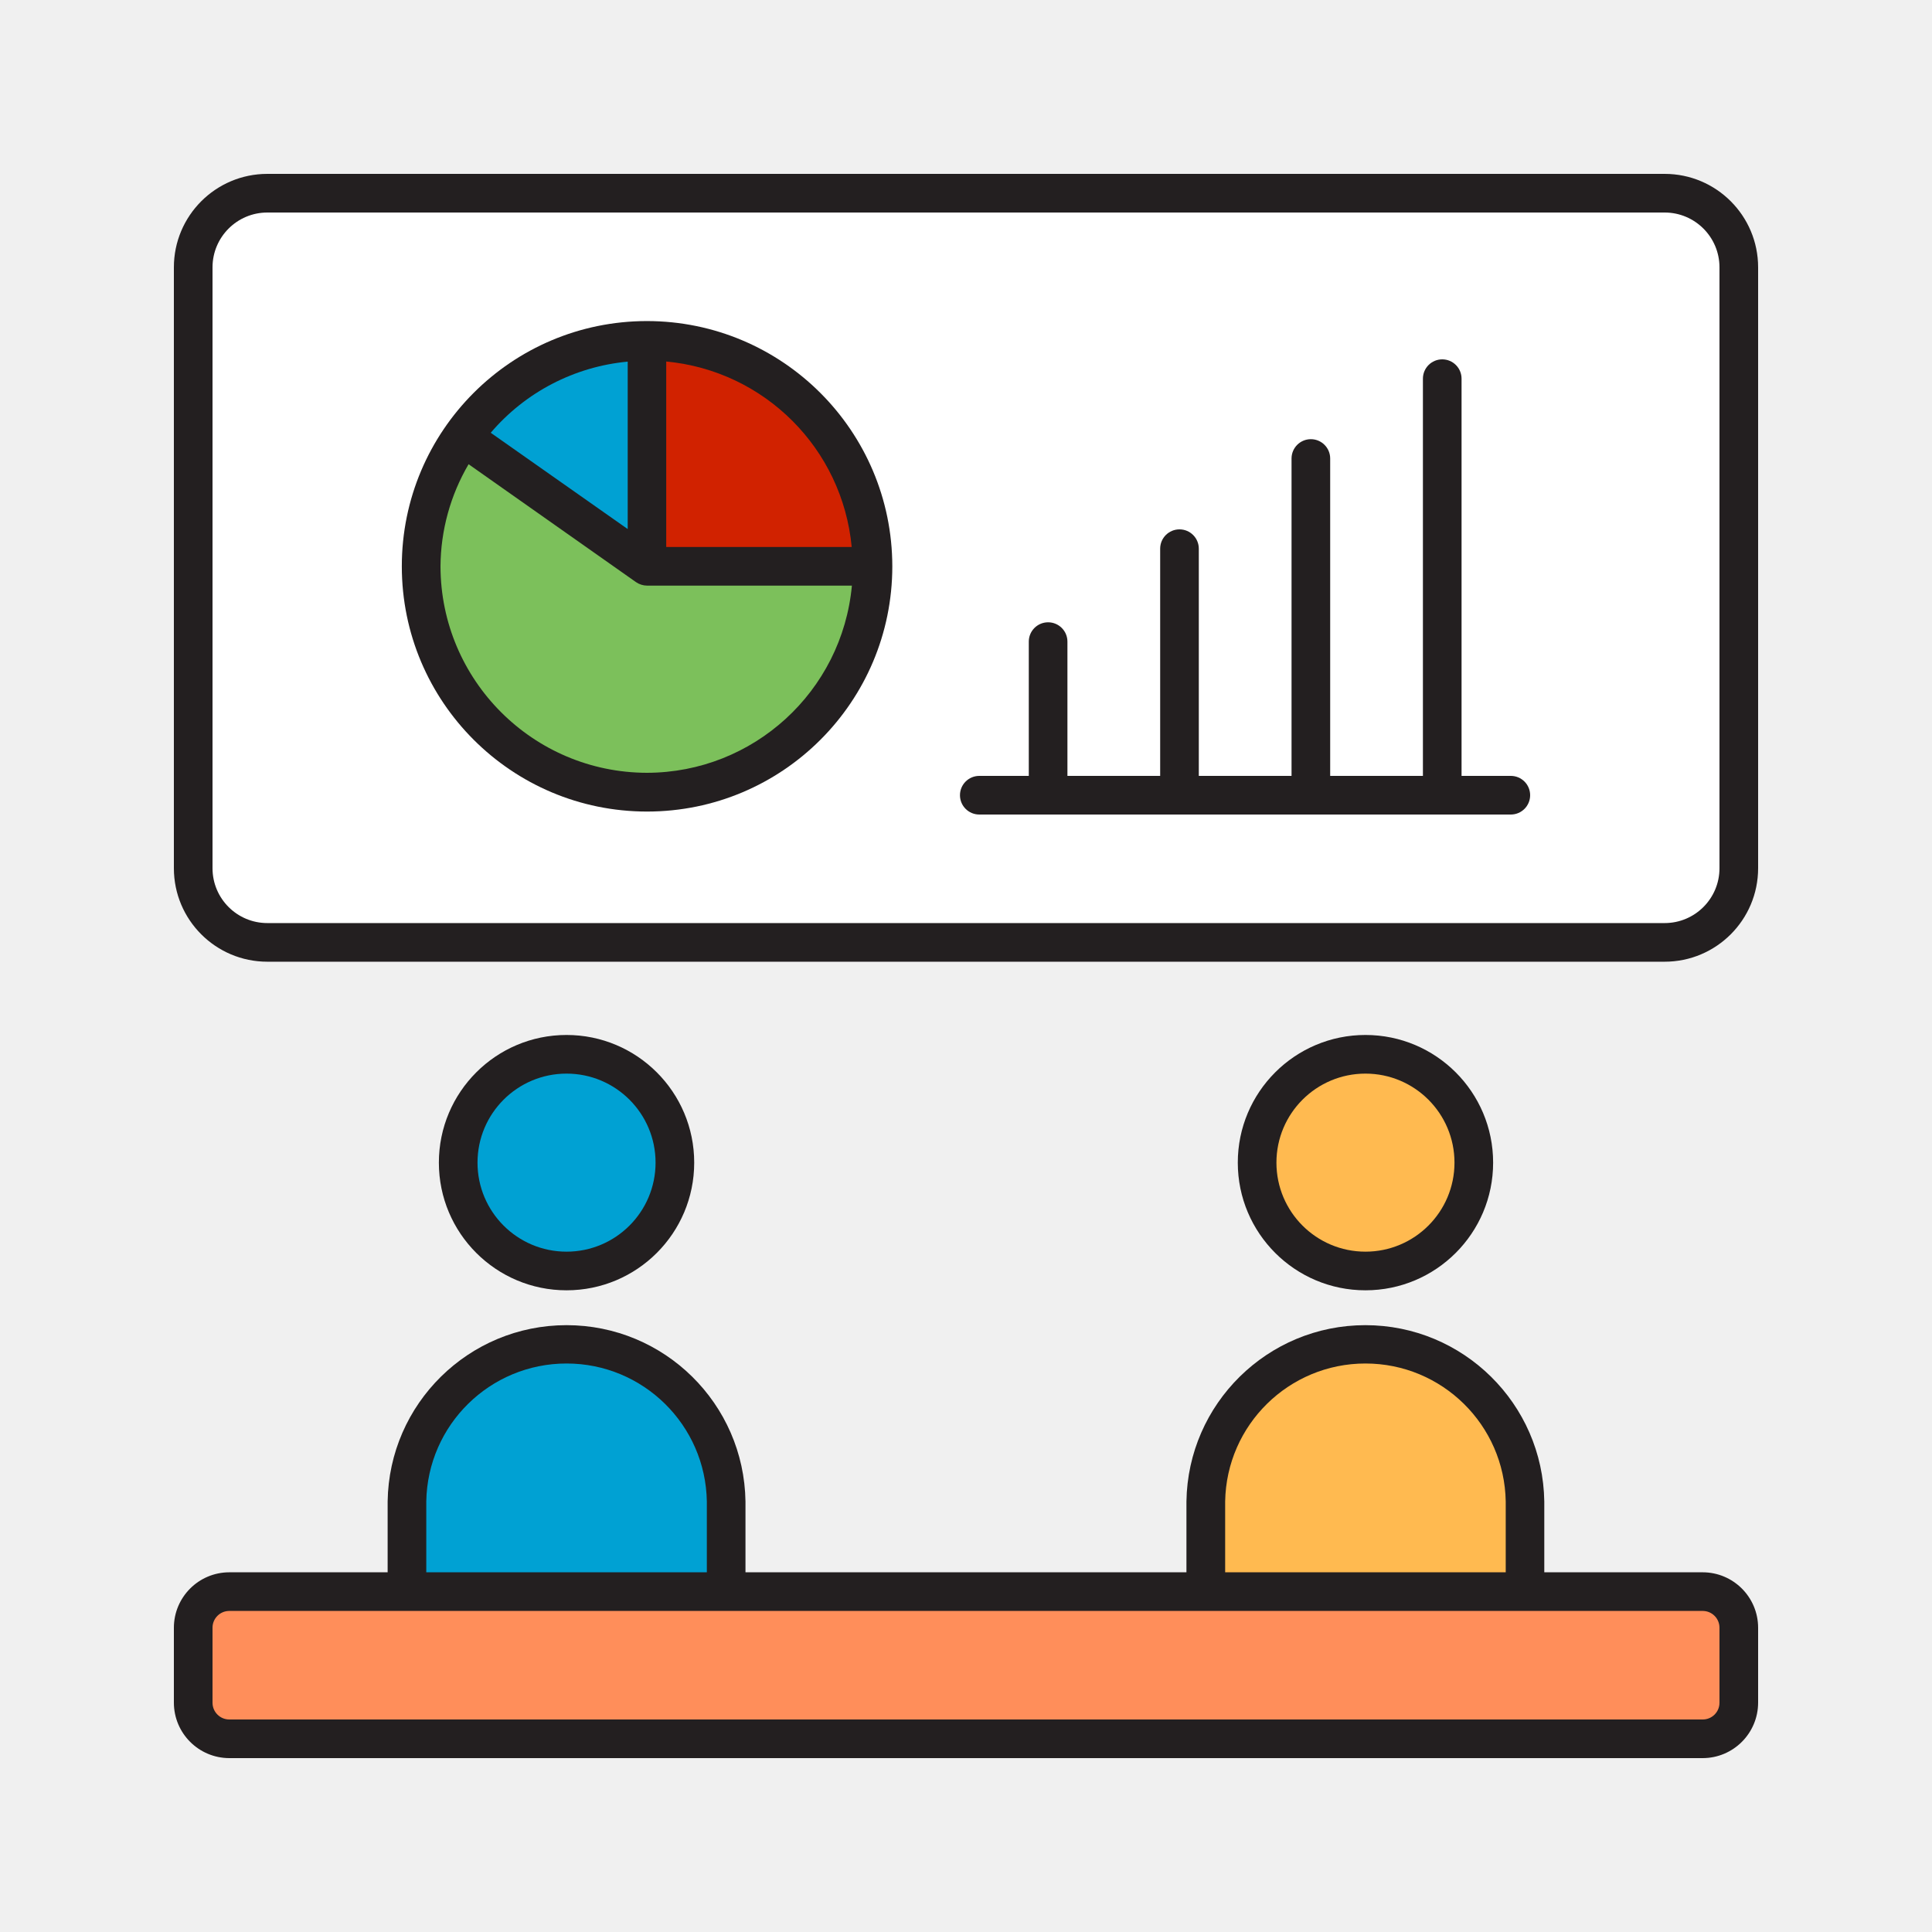
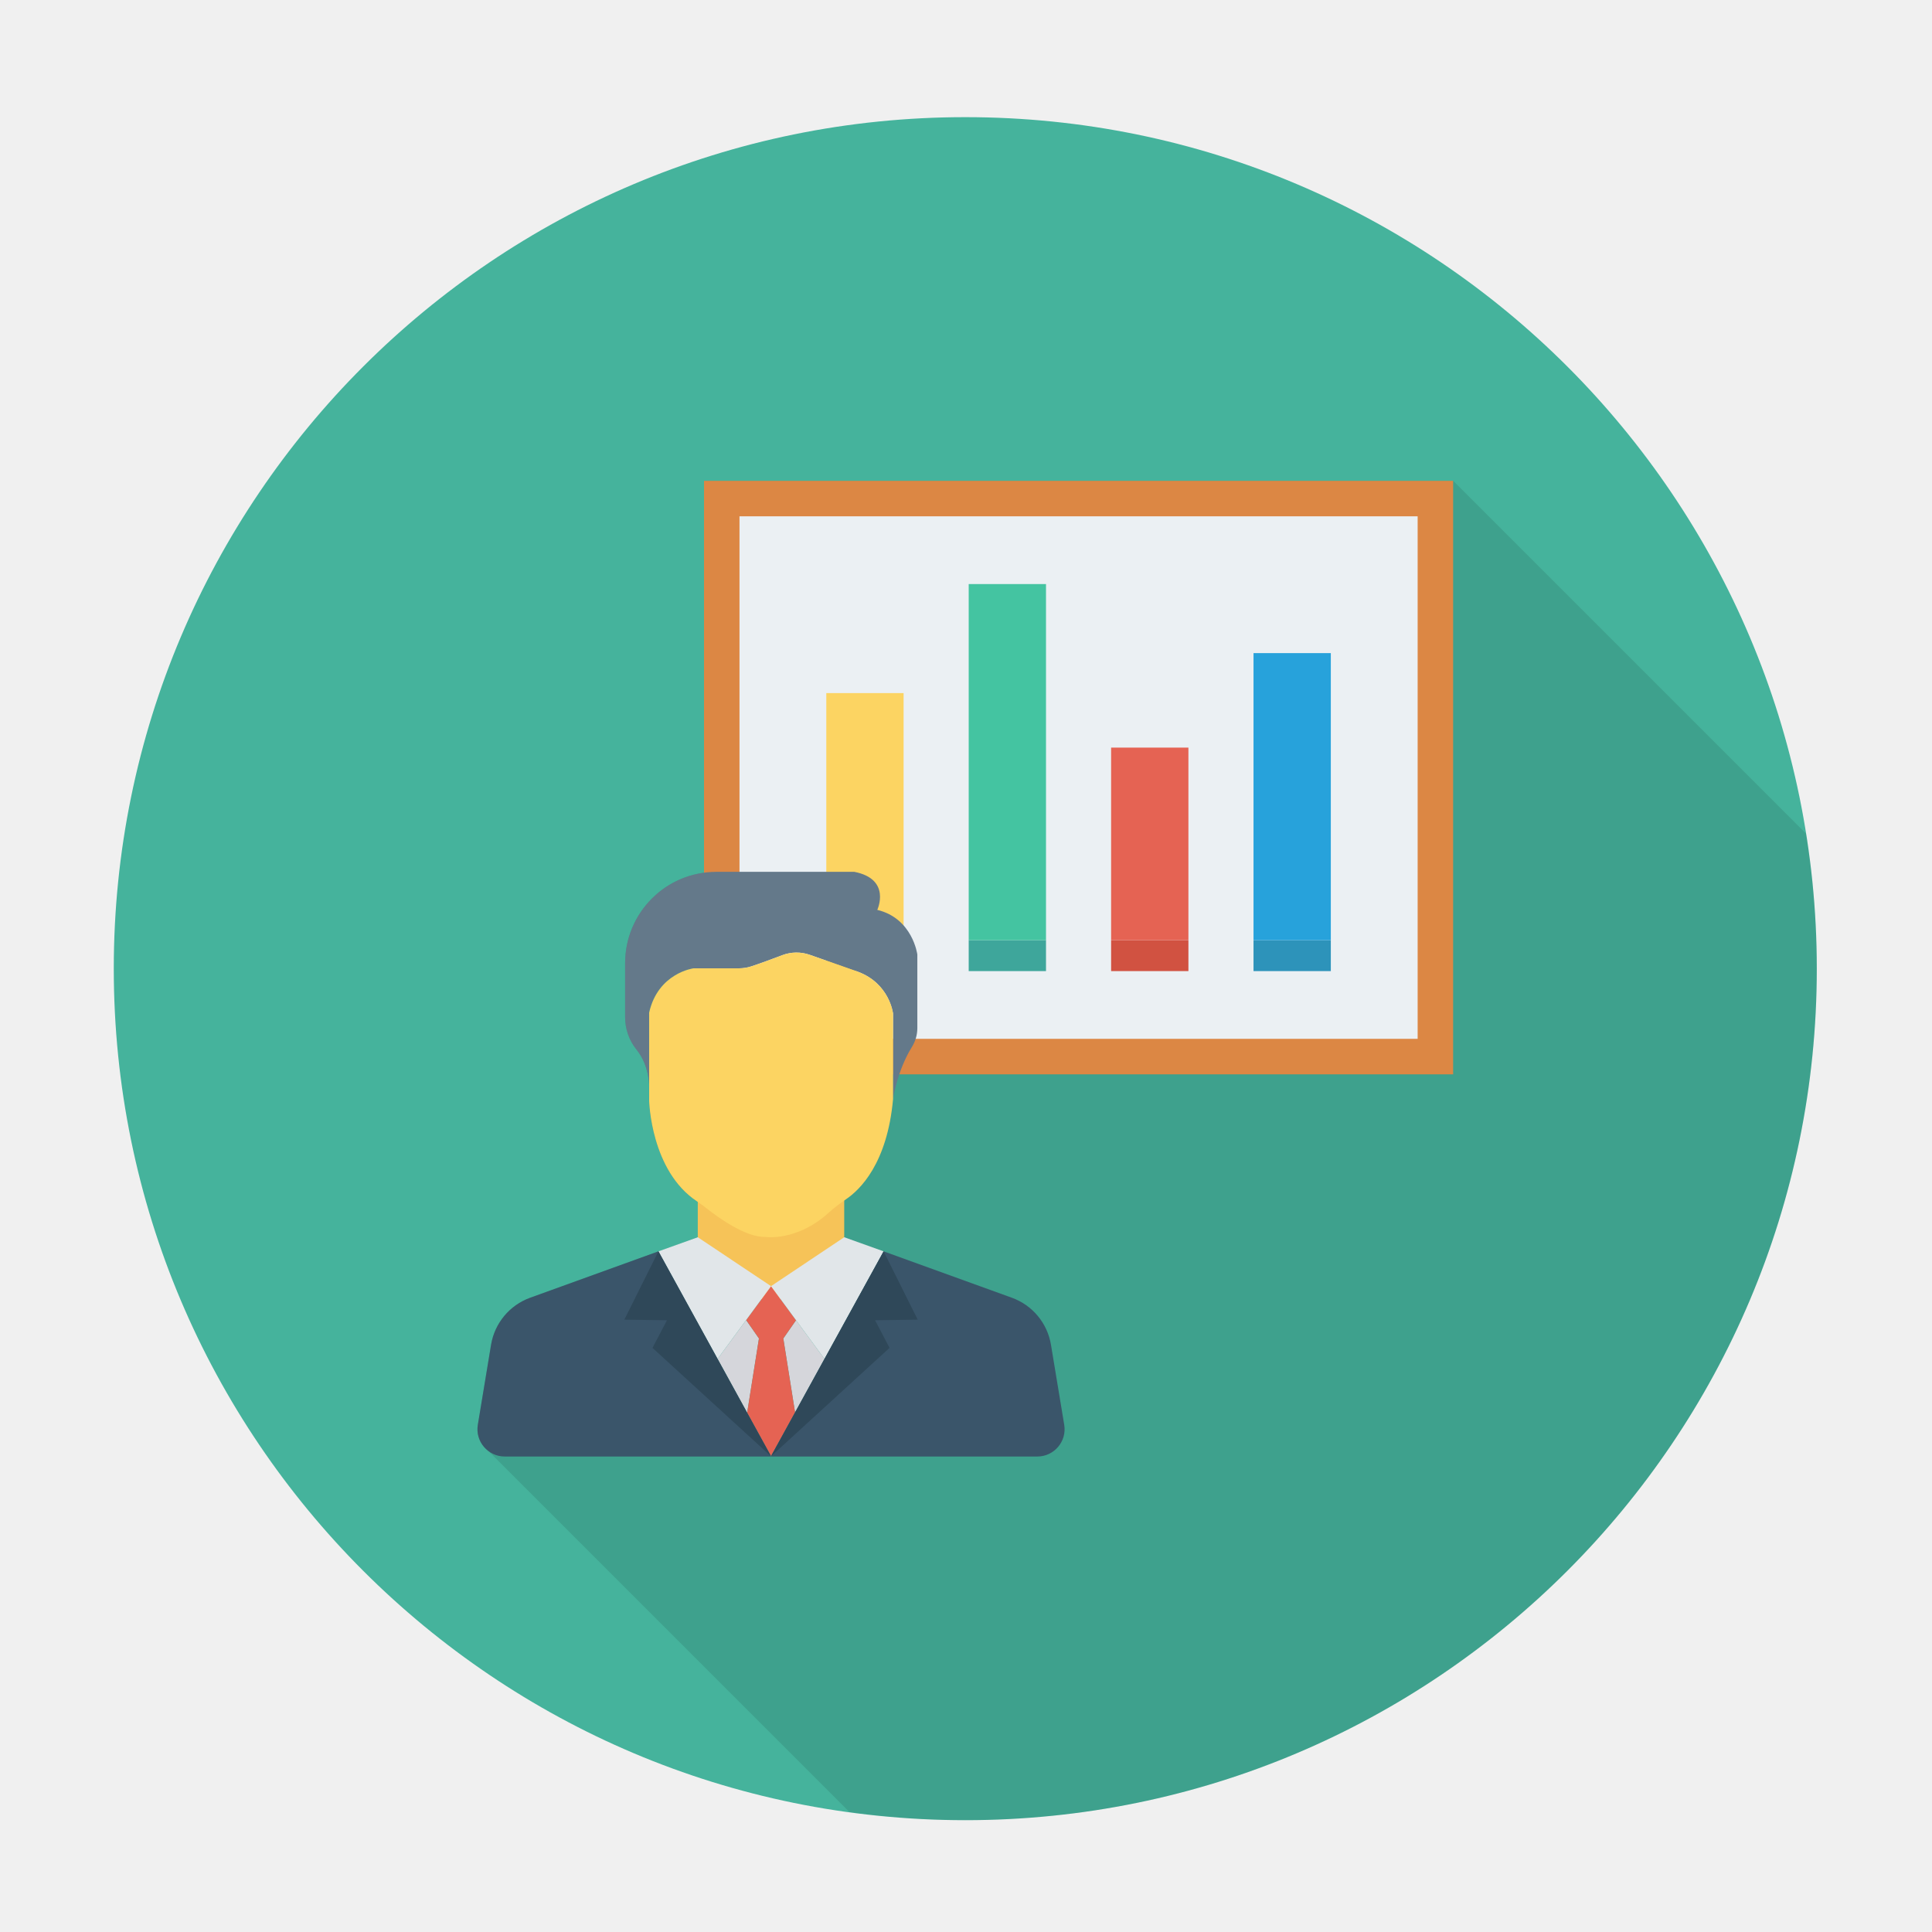
- <svg xmlns="http://www.w3.org/2000/svg" width="800px" height="800px" viewBox="0 0 50 50" data-name="Layer 1" id="Layer_1">
-   <defs>
-     <style>.cls-1{fill:#231f20;}.cls-2{fill:#ffffff;}.cls-3{fill:#d12200;}.cls-4{fill:#00a1d3;}.cls-5{fill:#7cc05b;}.cls-6{fill:#ffba50;}.cls-7{fill:#ff8e5a;}</style>
-   </defs>
-   <path class="cls-1" d="M6.919,4.5H43.081A2.419,2.419,0,0,1,45.5,6.919v15.55a2.42,2.42,0,0,1-2.42,2.42H6.919A2.419,2.419,0,0,1,4.5,22.47V6.919A2.419,2.419,0,0,1,6.919,4.5Z" />
-   <path class="cls-2" d="M6.92,5.5H43.081A1.419,1.419,0,0,1,44.5,6.919V22.47a1.419,1.419,0,0,1-1.419,1.419H6.919A1.419,1.419,0,0,1,5.5,22.47V6.92A1.42,1.42,0,0,1,6.92,5.5Z" />
-   <path class="cls-1" d="M39.1,20.08H37.825V9.8a.5.5,0,1,0-1,0V20.08h-2.4V11.866a.5.5,0,0,0-1,0V20.08h-2.4V14.2a.5.5,0,1,0-1,0V20.08h-2.4V16.605a.5.5,0,0,0-1,0V20.08H25.344a.5.5,0,0,0,0,1H39.1a.5.5,0,0,0,0-1Z" />
-   <path class="cls-1" d="M16.745,8.309a6.347,6.347,0,1,0,6.348,6.347A6.354,6.354,0,0,0,16.745,8.309Z" />
-   <path class="cls-3" d="M22.042,14.156h-4.8v-4.8A5.321,5.321,0,0,1,22.042,14.156Z" />
-   <path class="cls-4" d="M16.245,9.359v4.333L12.7,11.2A5.305,5.305,0,0,1,16.245,9.359Z" />
-   <path class="cls-5" d="M16.745,20A5.354,5.354,0,0,1,11.4,14.656a5.288,5.288,0,0,1,.727-2.642l4.332,3.051a.516.516,0,0,0,.288.091h5.3A5.336,5.336,0,0,1,16.745,20Z" />
-   <path class="cls-1" d="M44.066,40.691h-4.1V38.858a4.631,4.631,0,0,0-9.261,0v1.833H19.293V38.858a4.631,4.631,0,0,0-9.261,0v1.833h-4.1A1.436,1.436,0,0,0,4.5,42.124v1.942A1.437,1.437,0,0,0,5.934,45.5H44.066A1.437,1.437,0,0,0,45.5,44.066V42.124A1.436,1.436,0,0,0,44.066,40.691Z" />
-   <path class="cls-6" d="M31.707,38.858a3.631,3.631,0,0,1,7.261,0v1.833H31.707Z" />
-   <path class="cls-4" d="M11.032,38.858a3.631,3.631,0,0,1,7.261,0v1.833H11.032Z" />
-   <path class="cls-7" d="M5.934,41.691H44.066a.434.434,0,0,1,.434.434v1.942a.433.433,0,0,1-.433.433H5.934a.434.434,0,0,1-.434-.434V42.125A.434.434,0,0,1,5.934,41.691Z" />
-   <circle class="cls-1" cx="14.662" cy="30.089" r="3.304" />
-   <circle class="cls-4" cx="14.662" cy="30.089" r="2.304" />
-   <circle class="cls-1" cx="35.338" cy="30.089" r="3.304" />
-   <circle class="cls-6" cx="35.338" cy="30.089" r="2.304" />
+ <svg xmlns="http://www.w3.org/2000/svg" version="1.1" id="Layer_1" viewBox="0 0 100 100" enable-background="new 0 0 100 100" xml:space="preserve" width="512" height="512">
+   <g>
+     <circle fill="#45B39C" cx="49.963" cy="50.138" r="44.074" />
+     <path opacity="0.1" d="M94.037,50.138c0-2.379-0.194-4.713-0.557-6.99L75.218,24.887   H36.442v20.292c-1.056,0.128-1.993,0.615-2.7,1.331   c-0.854,0.854-1.386,2.038-1.386,3.342v2.8c0,0.606,0.202,1.194,0.588,1.671   c0.294,0.367,0.606,0.955,0.652,1.8v0.863c0,0,0.083,3.609,2.47,5.197   c0.018,0.009,0.037,0.018,0.055,0.028v1.827l-2.038,0.734l-6.639,2.397   c-1.065,0.386-1.836,1.313-2.029,2.433l-0.679,4.141   c-0.073,0.413,0.046,0.808,0.285,1.102l18.949,18.949   c1.961,0.267,3.96,0.417,5.994,0.417C74.304,94.212,94.037,74.479,94.037,50.138   z M39.908,75.378L39.902,75.383l-0.002-0.002l0.004-0.007l0.004,0.004H39.908z    M39.92,66.563l-0.002,0.001l0.002-0.002V66.563z" />
+     <rect x="40.467" y="20.86" transform="matrix(-1.836970e-16 1 -1 -1.836970e-16 96.0739 -15.57917)" fill="#DC8744" width="30.72" height="38.774" />
+     <rect x="38.276" y="26.724" fill="#EBF0F3" width="35.101" height="27.046" />
+     <g>
+       <rect x="42.769" y="48.665" fill="#F6C358" width="4.001" height="1.599" />
+       <rect x="42.769" y="35.874" fill="#FCD462" width="4.001" height="12.791" />
+       <rect x="50.14" y="48.665" fill="#3EA69B" width="4.001" height="1.599" />
+       <rect x="50.14" y="30.231" fill="#44C4A1" width="4.001" height="18.434" />
+       <rect x="57.511" y="48.665" fill="#D15241" width="4.001" height="1.599" />
+       <rect x="57.511" y="38.696" fill="#E56353" width="4.001" height="9.969" />
+       <rect x="64.882" y="48.665" fill="#2D93BA" width="4.001" height="1.599" />
+       <rect x="64.882" y="33.805" fill="#27A2DB" width="4.001" height="14.86" />
+     </g>
+     <polygon fill="none" points="38.685,68.236 38.685,68.236 38.62,68.325 38.634,68.306  " />
+     <polygon fill="none" points="37.142,70.338 38.62,68.326 38.62,68.325 37.142,70.338    38.673,73.123 38.673,73.122  " />
+     <polygon fill="none" points="42.674,70.338 41.152,73.106 41.152,73.106 42.674,70.338    41.202,68.334 41.202,68.334  " />
+     <path fill="#F6C358" d="M39.898,67.564l0.01,0.007l0-0v-0.009l0.004,0.006   l0.005-0.004l0-0l0.002-0.002v0.001l3.778-2.525l0,0v-3.901   c-0.286,0.197-0.56,0.41-0.817,0.643c-1.658,1.499-3.284,1.242-3.284,1.242   c-0.992,0.026-2.404-0.99-3.007-1.463c-0.153-0.12-0.311-0.236-0.472-0.345   v3.824l0-0L39.898,67.564z" />
+     <polygon fill="#F6C358" points="39.908,66.571 39.908,66.571 39.908,66.571 39.908,66.571    38.685,68.236 38.685,68.236  " />
+     <path fill="#64798A" d="M35.892,50.12h2.352c0.214,0,0.427-0.032,0.631-0.098   c0.426-0.137,1.103-0.388,1.616-0.583c0.457-0.174,0.961-0.18,1.422-0.018   l2.475,0.869c1.665,0.612,1.835,2.175,1.835,2.175v4.418   c0,0,0.219-1.475,0.974-2.686c0.183-0.294,0.284-0.632,0.284-0.979v-3.812   c0,0-0.238-1.869-2.073-2.311c0,0,0.748-1.592-1.19-1.969h-7.138l0,0   c-2.609,0-4.724,2.115-4.724,4.724v2.801c0,0.607,0.203,1.197,0.583,1.67   c0.299,0.372,0.609,0.958,0.657,1.805v-3.712   C34.056,50.358,35.892,50.12,35.892,50.12z" />
+     <path fill="#FCD462" d="M39.597,64.022c0,0,1.626,0.257,3.284-1.242   c0.257-0.233,0.532-0.446,0.817-0.643c0.028-0.019,0.056-0.04,0.084-0.059   c0.734-0.493,2.144-1.86,2.443-5.194v-4.418c0,0-0.17-1.564-1.835-2.175   l-2.475-0.869c-0.462-0.162-0.965-0.156-1.422,0.018   c-0.513,0.195-1.19,0.447-1.616,0.583c-0.204,0.065-0.417,0.098-0.631,0.098   h-2.352c0,0-1.835,0.238-2.294,2.294v3.712v0.859c0,0,0.08,3.611,2.471,5.194   c0.017,0.011,0.033,0.023,0.049,0.034c0.162,0.109,0.319,0.224,0.472,0.345   C37.192,63.032,38.605,64.048,39.597,64.022z" />
+     <polygon fill="#D5D6DB" points="41.202,68.334 40.544,69.278 41.152,73.106 42.674,70.338  " />
+     <polygon fill="#D5D6DB" points="38.673,73.122 39.283,69.278 38.62,68.326 37.142,70.338  " />
+     <polygon fill="#D5D6DB" points="38.685,68.236 38.634,68.306 39.908,66.578 39.908,66.571    39.908,66.571  " />
+     <polygon fill="#E56353" points="41.152,73.106 40.544,69.278 41.202,68.334 41.202,68.334    39.908,66.571 39.908,66.571 39.908,66.578 38.634,68.306 38.62,68.325    38.62,68.325 38.62,68.326 39.283,69.278 38.673,73.122 38.673,73.123    39.908,75.367 41.152,73.106  " />
+     <polygon fill="#E56353" points="39.915,75.381 40.033,75.263 39.912,75.374  " />
+     <polygon fill="#E56353" points="39.904,75.374 39.782,75.263 39.9,75.381  " />
+     <polygon fill="#E56353" points="39.902,75.383 39.908,75.389 39.913,75.383 39.908,75.378    39.908,75.378 39.908,75.378  " />
+     <polygon fill="#E56353" points="39.92,66.562 39.918,66.564 39.92,66.563  " />
+     <polygon fill="#E56353" points="39.908,66.562 39.908,66.571 39.912,66.568  " />
+     <polygon fill="#E1E6E9" points="39.92,66.563 39.918,66.564 39.918,66.564 39.912,66.568    39.908,66.571 39.908,66.571 39.908,66.571 39.908,66.571 39.908,66.571    41.202,68.334 42.674,70.338 45.737,64.77 43.698,64.039 43.697,64.039  " />
+     <polygon fill="#E1E6E9" points="38.62,68.325 38.62,68.325 38.685,68.236 39.908,66.571    39.908,66.571 39.908,66.571 39.898,66.564 36.118,64.039 36.118,64.039    34.079,64.77 37.142,70.338  " />
+     <path fill="#3A556A" d="M39.915,75.381l0.004,0.008h1.594H53.691   c0.872,0,1.535-0.782,1.393-1.642l-0.686-4.143   c-0.185-1.117-0.959-2.048-2.024-2.433l-6.637-2.401" />
+     <polygon fill="#3A556A" points="39.913,75.383 39.908,75.389 39.908,75.389 39.92,75.389  " />
+     <polygon fill="#2F4859" points="41.152,73.106 39.908,75.367 39.908,75.368 39.912,75.374    40.033,75.263 46.043,69.766 45.295,68.338 47.499,68.304 45.737,64.77    42.674,70.338  " />
+     <polygon fill="#2F4859" points="39.902,75.383 39.908,75.378 39.908,75.378 39.904,75.374    39.9,75.381  " />
+     <path fill="#3A556A" d="M34.079,64.77l-6.637,2.401   c-1.065,0.385-1.839,1.316-2.024,2.433l-0.686,4.143   c-0.142,0.86,0.521,1.642,1.393,1.642h12.189h0.941h0.012h0.641h0   L39.908,75.389l-0.006-0.006l-0.002-0.002" />
+     <polygon fill="#2F4859" points="39.915,75.381 39.912,75.374 39.908,75.368 39.908,75.367    38.673,73.123 37.142,70.338 34.079,64.77 32.316,68.304 34.521,68.338    33.773,69.766 39.782,75.263 39.904,75.374 39.908,75.378 39.908,75.378    39.913,75.383 39.92,75.389  " />
+   </g>
</svg>
